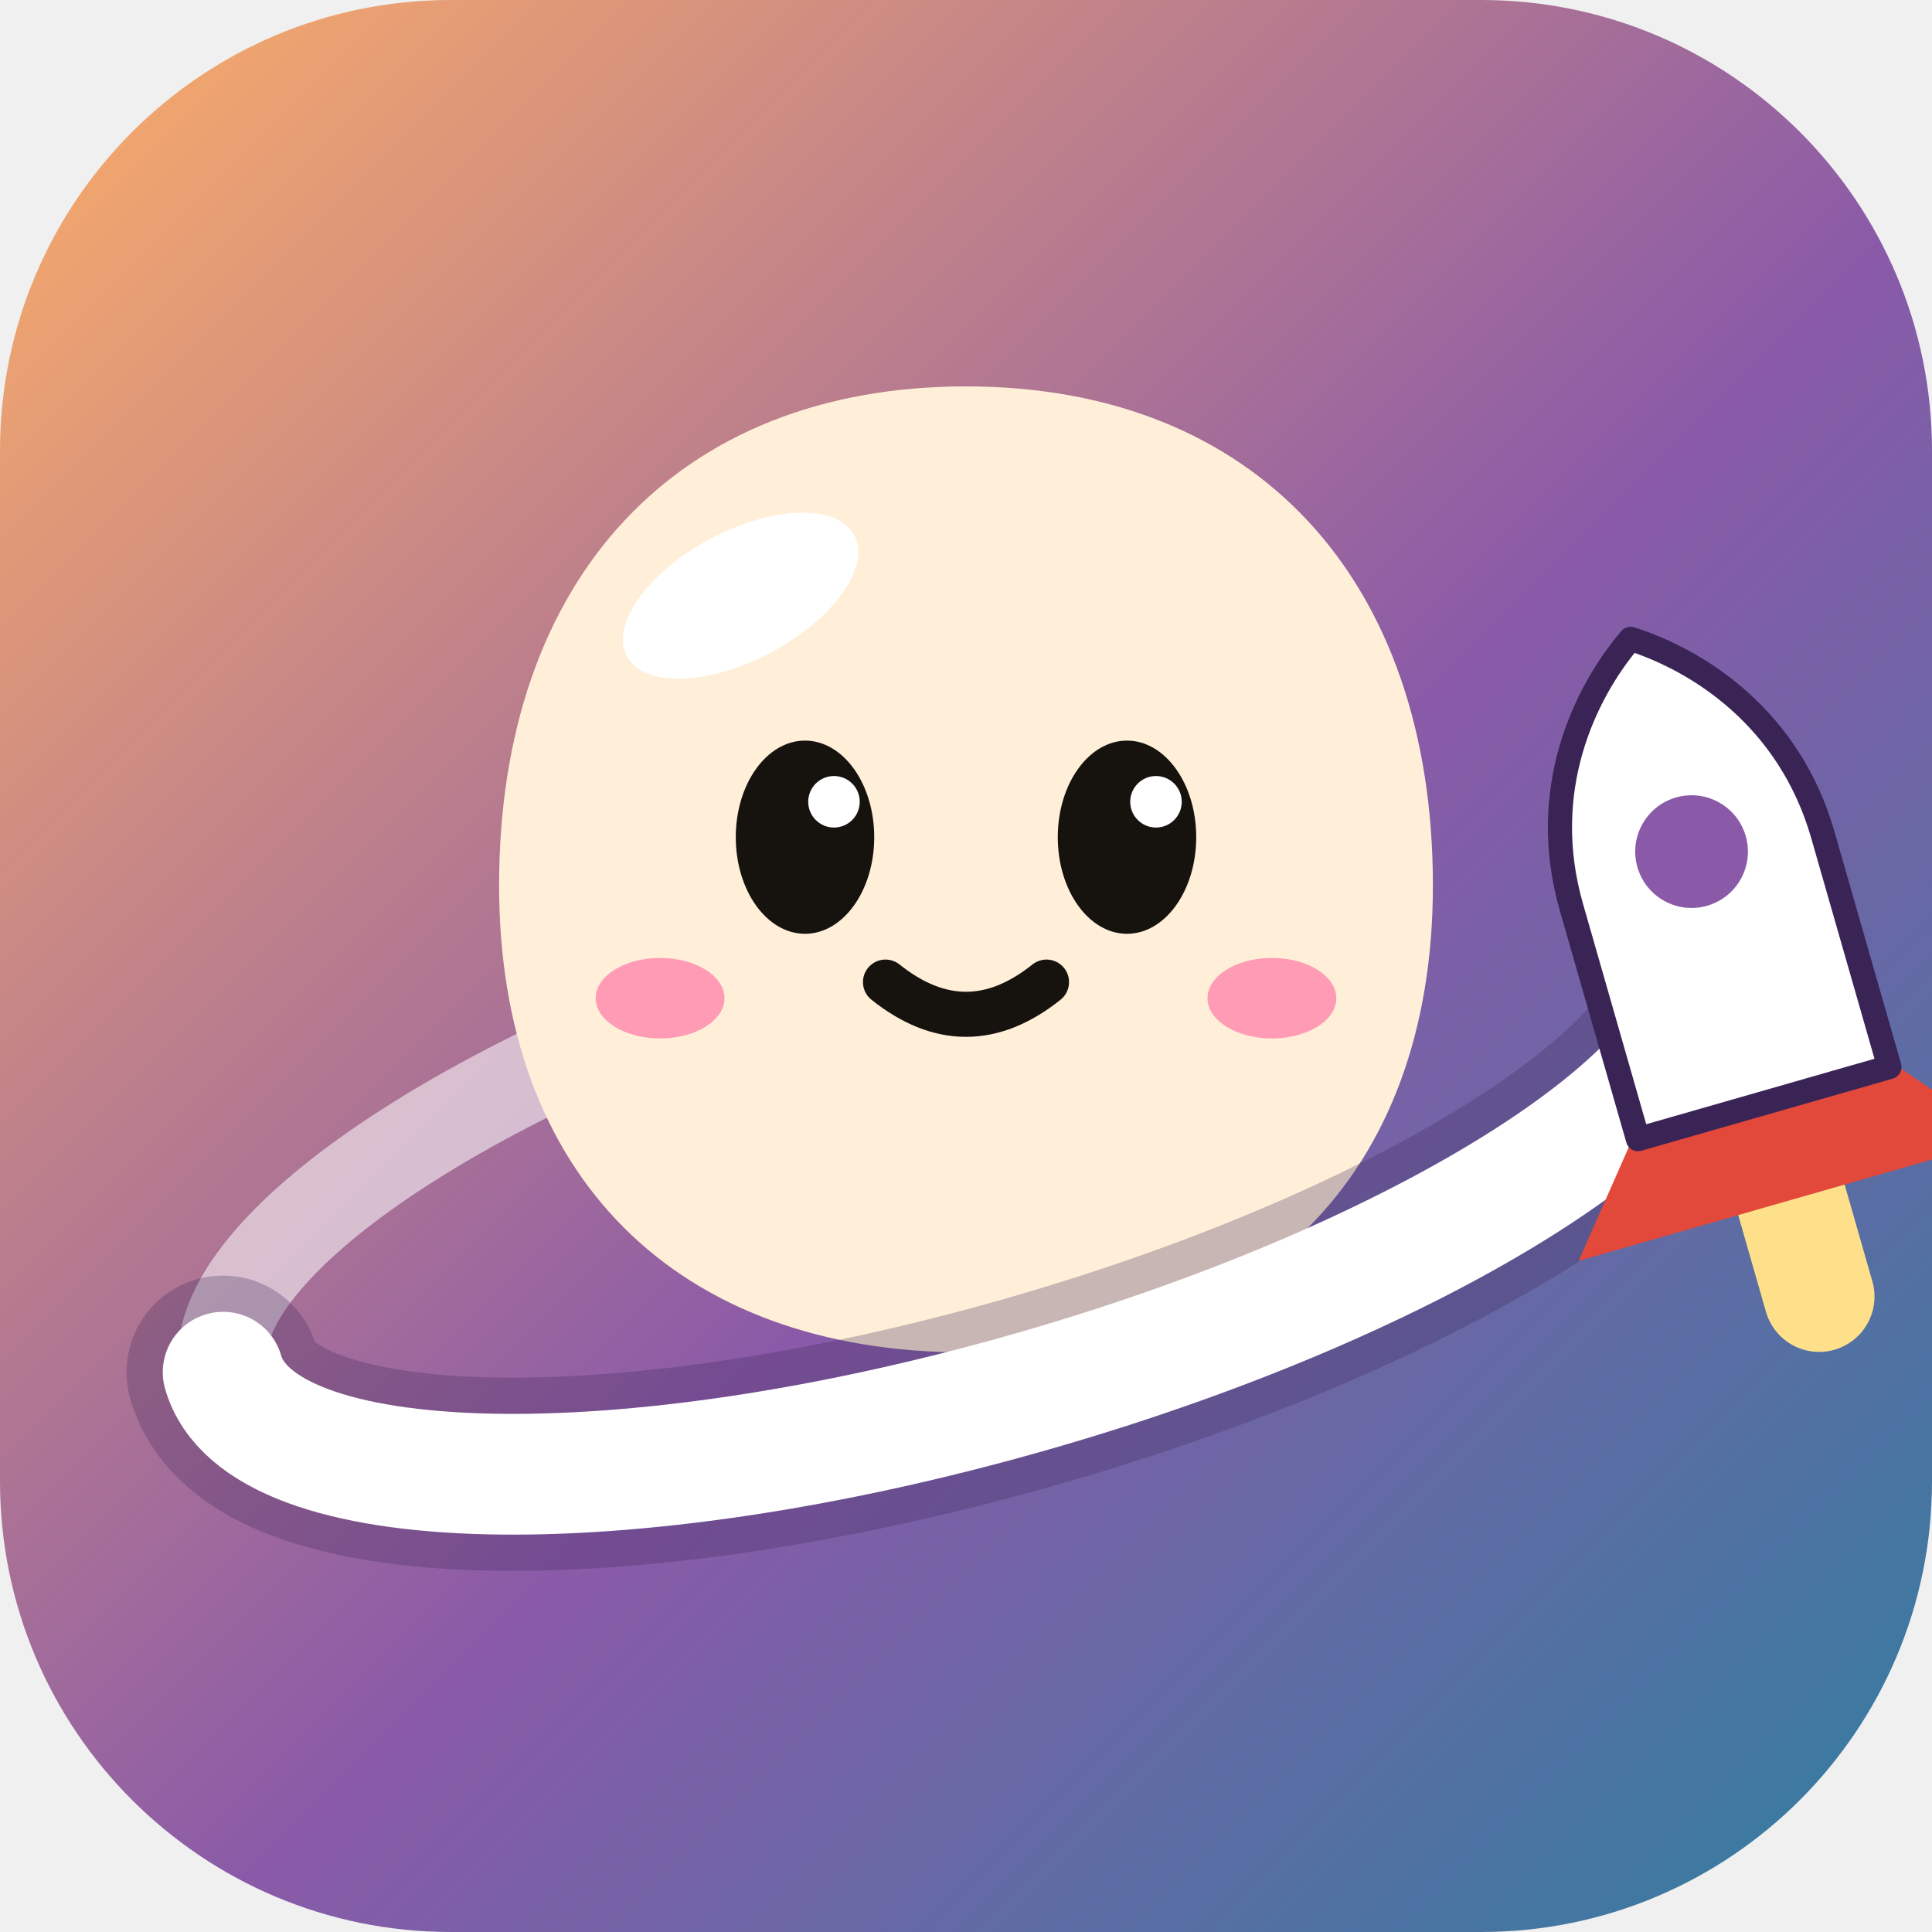
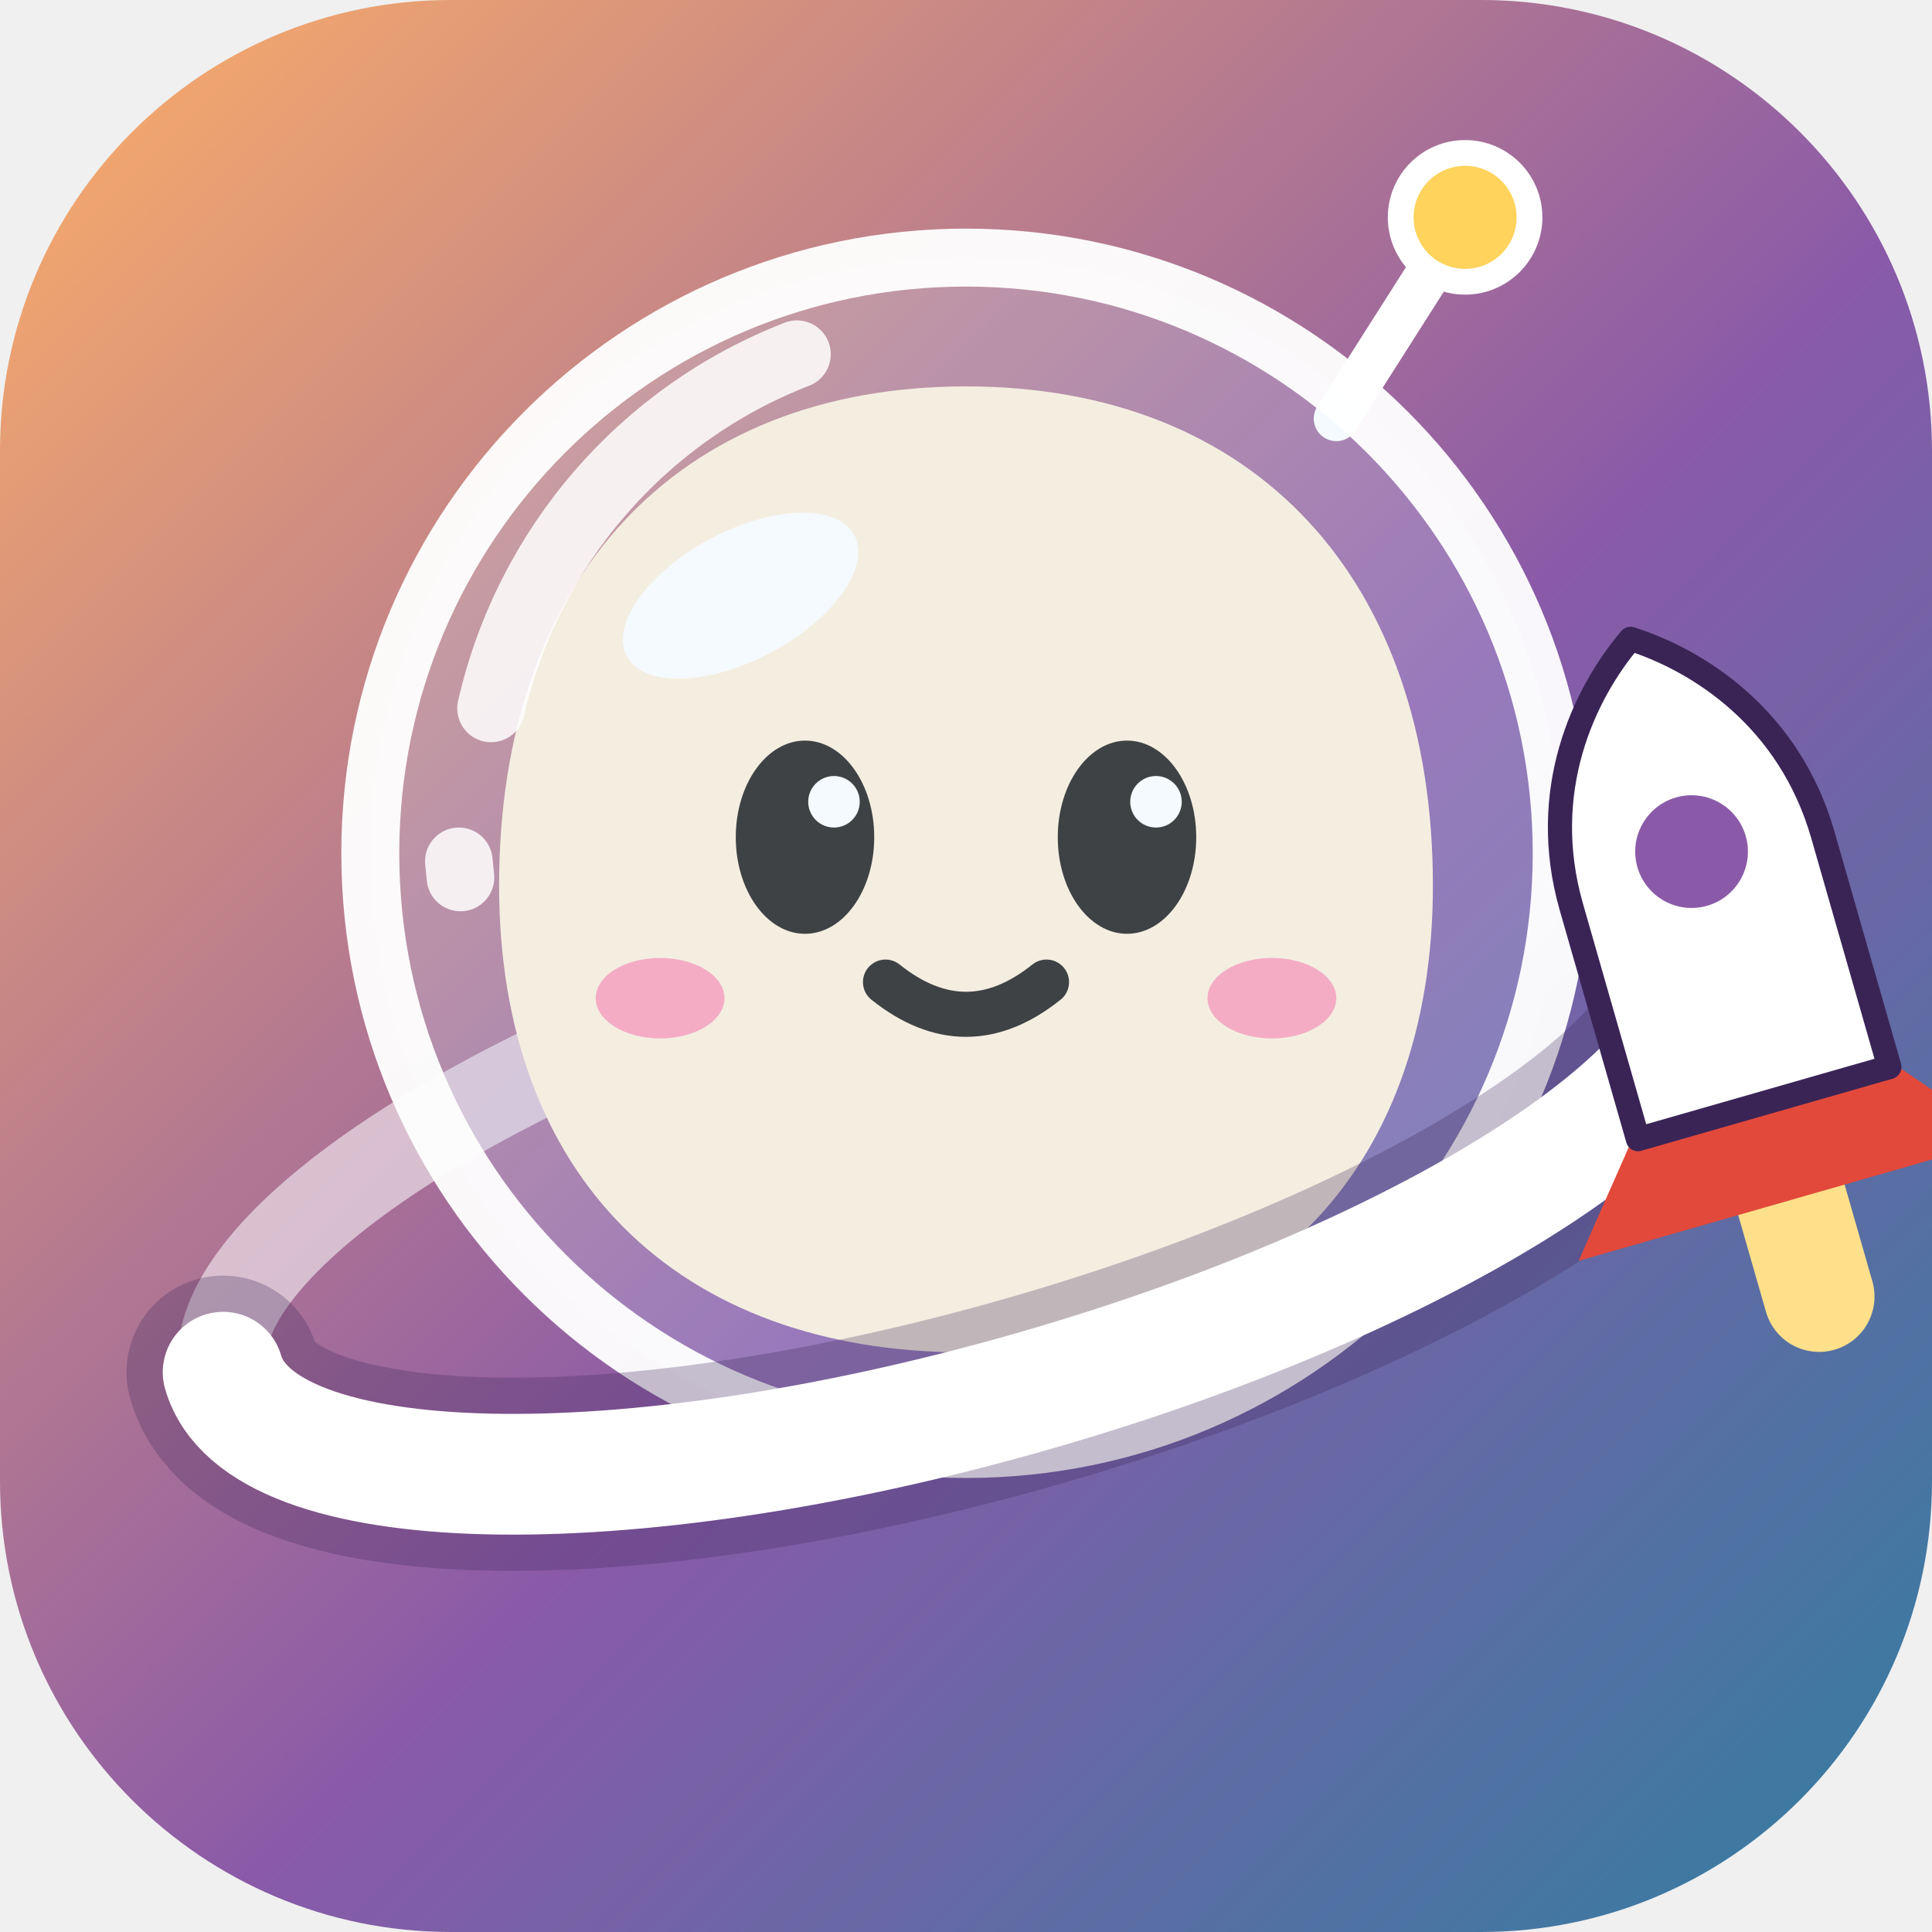
<svg xmlns="http://www.w3.org/2000/svg" viewBox="0 0 120 120">
  <defs>
    <linearGradient id="g" x1="0" y1="0" x2="1" y2="1">
      <stop offset="0" stop-color="#ffb066" />
      <stop offset=".55" stop-color="#8a5aa8" />
      <stop offset="1" stop-color="#2f7fa0" />
    </linearGradient>
  </defs>
  <rect width="120" height="120" rx="28" fill="url(#g)" />
  <path d="M12 72a48 15 0 0 1 40-14.300" transform="rotate(-16 60 72)" fill="none" stroke="#fff" stroke-width="5.500" stroke-linecap="round" opacity=".55" />
  <path d="M60 24c18 0 29 12 29 31 0 18-11 29-29 29S31 73 31 55c0-19 11-31 29-31z" fill="#ffefd8" />
  <ellipse cx="46" cy="37" rx="8" ry="4" fill="#fff" transform="rotate(-28 46 37)" />
  <ellipse cx="50" cy="52" rx="4.300" ry="6" fill="#16130f" />
  <ellipse cx="70" cy="52" rx="4.300" ry="6" fill="#16130f" />
  <circle cx="51.800" cy="49.800" r="1.600" fill="#fff" />
  <circle cx="71.800" cy="49.800" r="1.600" fill="#fff" />
  <ellipse cx="41" cy="62" rx="4" ry="2.500" fill="#ff9bb5" />
  <ellipse cx="79" cy="62" rx="4" ry="2.500" fill="#ff9bb5" />
  <path d="M55 61q5 4 10 0" fill="none" stroke="#16130f" stroke-width="2.800" stroke-linecap="round" />
+   <path d="M83 26l7-11" stroke="#fff" stroke-width="2.800" stroke-linecap="round" />
+   <circle cx="91" cy="13.500" r="4" fill="#ffd35c" stroke="#fff" stroke-width="1.600" />
+   <circle cx="60" cy="53" r="37" fill="#cfeaff" fill-opacity=".22" stroke="#fff" stroke-width="3.600" stroke-opacity=".95" />
+   <path d="M30.500 44a31 31 0 0 1 19-22" fill="none" stroke="#fff" stroke-width="4.200" stroke-linecap="round" opacity=".85" />
+   <path d="M28.500 53.500l.100 1" fill="none" stroke="#fff" stroke-width="4.200" stroke-linecap="round" opacity=".85" />
  <path d="M12 72a48 15 0 0 0 96 0" transform="rotate(-16 60 72)" fill="none" stroke="#3a2456" stroke-width="12" stroke-linecap="round" opacity=".28" />
  <path d="M12 72a48 15 0 0 0 96 0" transform="rotate(-16 60 72)" fill="none" stroke="#fff" stroke-width="7.500" stroke-linecap="round" />
  <g transform="translate(106.100 56.500) rotate(-106) scale(1.250)">
    <path d="M-11 0h-9" stroke="#ffe08a" stroke-width="5.500" stroke-linecap="round" />
    <path d="M-9-6l-6-5v22l6-5z" fill="#e2493b" />
    <path d="M-10-6.500h12c6 0 10 3.500 12 6.500-2 3-6 6.500-12 6.500h-12z" fill="#fff" stroke="#3a2456" stroke-width="1.200" stroke-linejoin="round" />
    <circle cx="3" cy="0" r="2.800" fill="#8a5aa8" />
  </g>
</svg>
